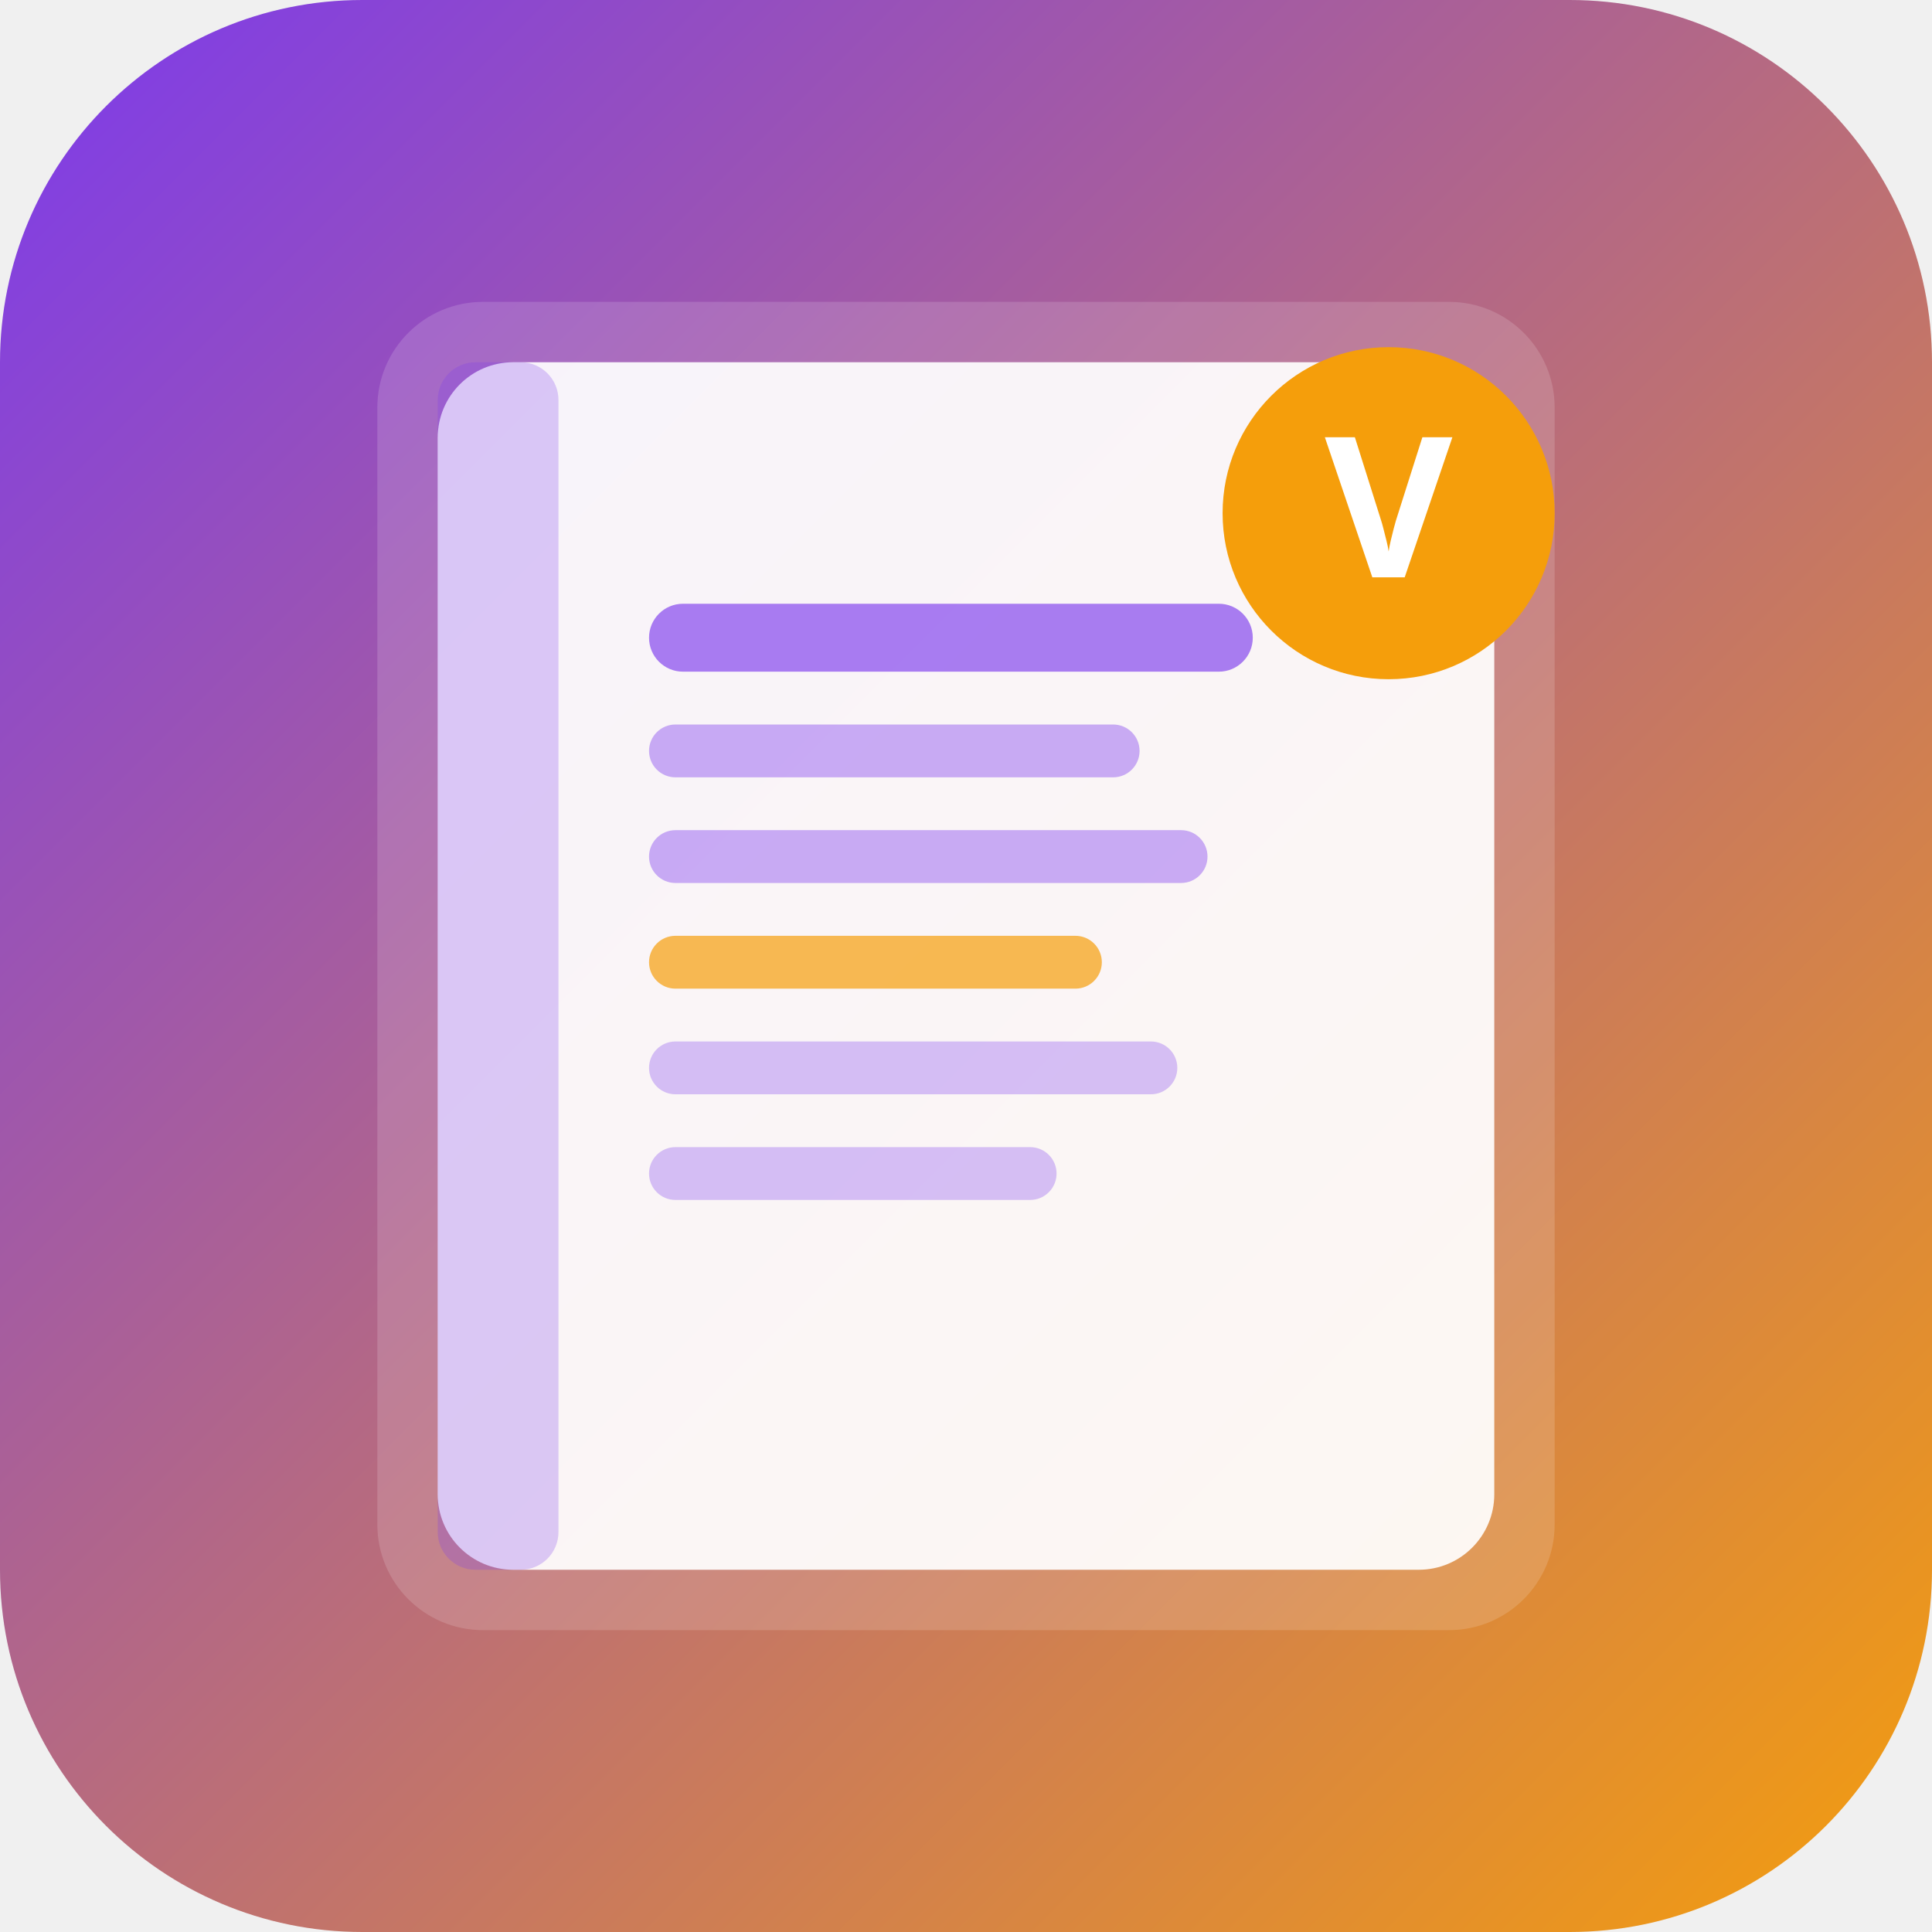
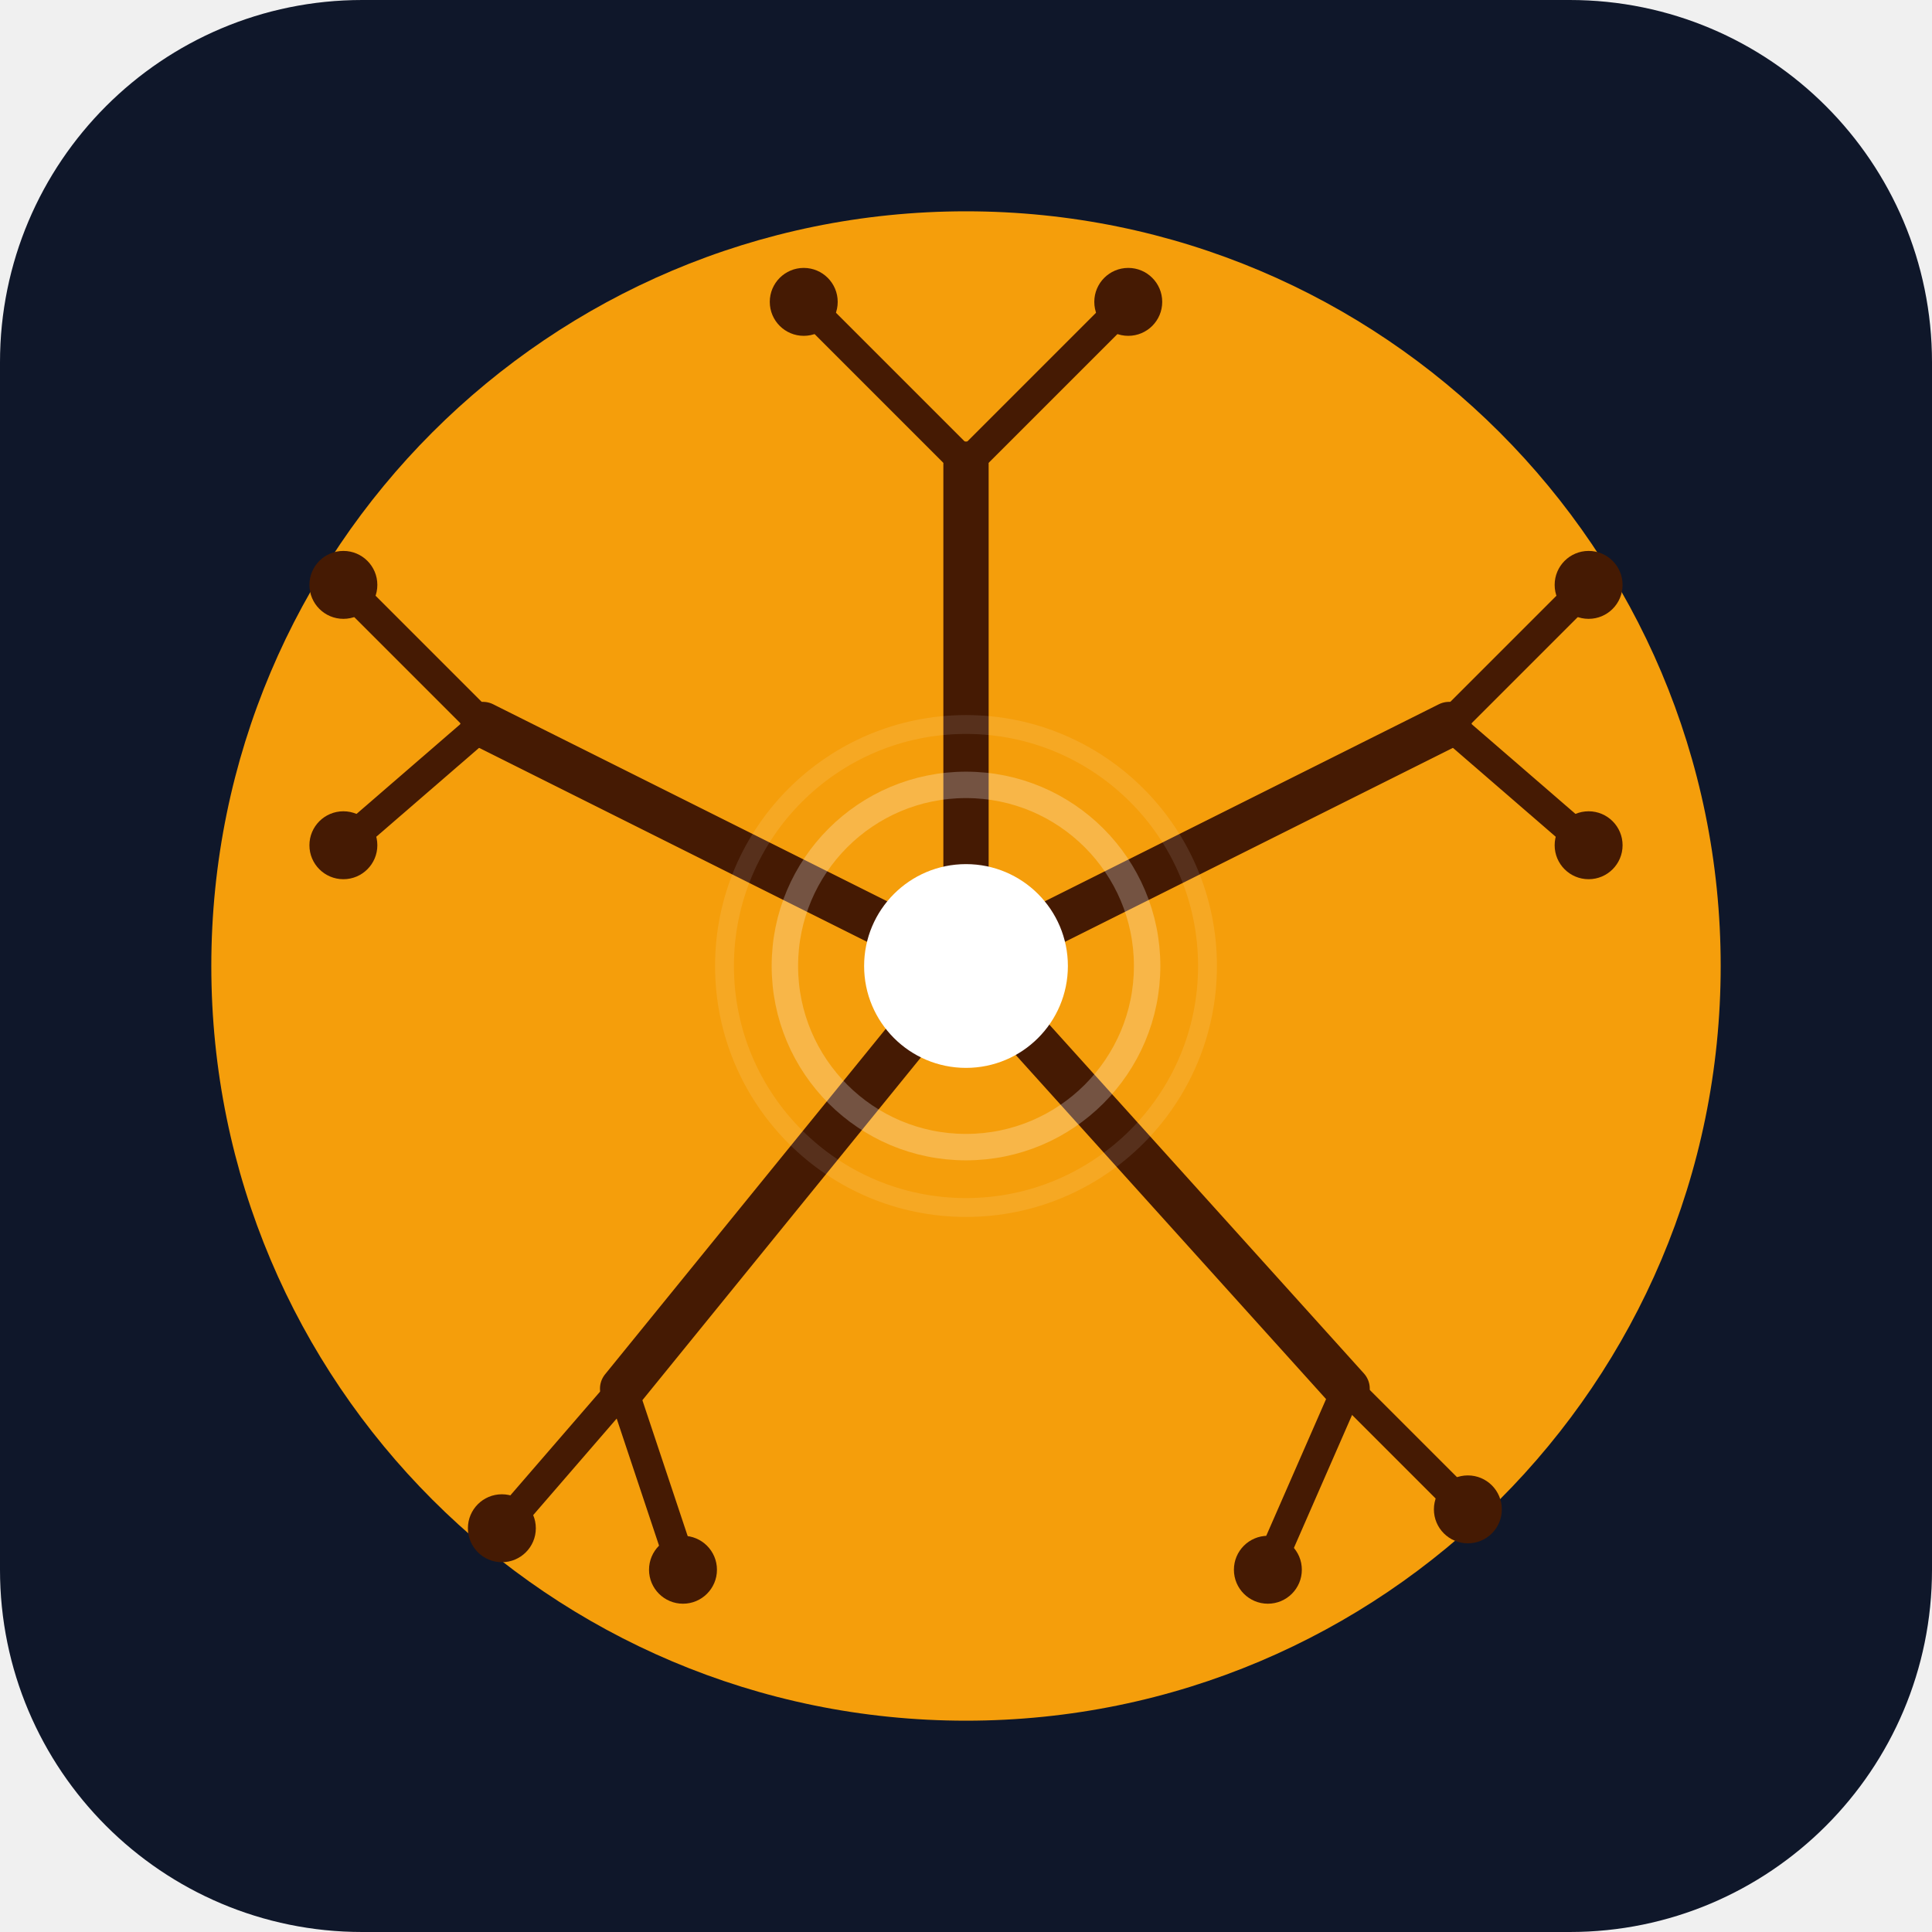
<svg xmlns="http://www.w3.org/2000/svg" viewBox="0 0 512 512" width="512" height="512">
-   <defs>
-     <linearGradient id="bg" x1="0" y1="0" x2="1" y2="1">
-       <stop offset="0%" stop-color="#7c3aed" />
-       <stop offset="100%" stop-color="#f59e0b" />
-     </linearGradient>
-   </defs>
-   <rect width="512" height="512" rx="96" fill="url(#bg)" />
-   <rect x="100" y="80" width="312" height="352" rx="28" fill="white" opacity="0.15" />
-   <rect x="116" y="96" width="280" height="320" rx="20" fill="white" opacity="0.92" />
-   <rect x="116" y="96" width="32" height="320" rx="10" fill="#7c3aed" opacity="0.25" />
-   <rect x="172" y="160" width="160" height="18" rx="9" fill="#7c3aed" opacity="0.65" />
-   <rect x="172" y="192" width="130" height="14" rx="7" fill="#7c3aed" opacity="0.4" />
-   <rect x="172" y="220" width="148" height="14" rx="7" fill="#7c3aed" opacity="0.4" />
-   <rect x="172" y="248" width="120" height="14" rx="7" fill="#f59e0b" opacity="0.7" />
-   <rect x="172" y="276" width="140" height="14" rx="7" fill="#7c3aed" opacity="0.3" />
-   <rect x="172" y="304" width="108" height="14" rx="7" fill="#7c3aed" opacity="0.3" />
-   <circle cx="368" cy="136" r="44" fill="#f59e0b" />
-   <text x="368" y="153" text-anchor="middle" font-size="52" font-family="system-ui,sans-serif" font-weight="bold" fill="white">V</text>
+   <rect width="512" height="512" rx="96" fill="#0f172a" />
+   <circle cx="256" cy="256" r="200" fill="#f59e0b" />
+   <line x1="256" y1="256" x2="256" y2="123" stroke="#451a03" stroke-width="12" stroke-linecap="round" />
+   <line x1="256" y1="256" x2="384" y2="192" stroke="#451a03" stroke-width="12" stroke-linecap="round" />
+   <line x1="256" y1="256" x2="357" y2="368" stroke="#451a03" stroke-width="12" stroke-linecap="round" />
+   <line x1="256" y1="256" x2="165" y2="368" stroke="#451a03" stroke-width="12" stroke-linecap="round" />
+   <line x1="256" y1="256" x2="128" y2="192" stroke="#451a03" stroke-width="12" stroke-linecap="round" />
+   <line x1="256" y1="123" x2="213" y2="80" stroke="#451a03" stroke-width="8" stroke-linecap="round" />
+   <line x1="256" y1="123" x2="299" y2="80" stroke="#451a03" stroke-width="8" stroke-linecap="round" />
+   <line x1="384" y1="192" x2="421" y2="155" stroke="#451a03" stroke-width="8" stroke-linecap="round" />
+   <line x1="384" y1="192" x2="421" y2="224" stroke="#451a03" stroke-width="8" stroke-linecap="round" />
+   <line x1="357" y1="368" x2="389" y2="400" stroke="#451a03" stroke-width="8" stroke-linecap="round" />
+   <line x1="357" y1="368" x2="336" y2="416" stroke="#451a03" stroke-width="8" stroke-linecap="round" />
+   <line x1="165" y1="368" x2="133" y2="405" stroke="#451a03" stroke-width="8" stroke-linecap="round" />
+   <line x1="165" y1="368" x2="181" y2="416" stroke="#451a03" stroke-width="8" stroke-linecap="round" />
+   <line x1="128" y1="192" x2="91" y2="155" stroke="#451a03" stroke-width="8" stroke-linecap="round" />
+   <line x1="128" y1="192" x2="91" y2="224" stroke="#451a03" stroke-width="8" stroke-linecap="round" />
+   <circle cx="213" cy="80" r="9" fill="#451a03" />
+   <circle cx="299" cy="80" r="9" fill="#451a03" />
+   <circle cx="421" cy="155" r="9" fill="#451a03" />
+   <circle cx="421" cy="224" r="9" fill="#451a03" />
+   <circle cx="389" cy="400" r="9" fill="#451a03" />
+   <circle cx="336" cy="416" r="9" fill="#451a03" />
+   <circle cx="133" cy="405" r="9" fill="#451a03" />
+   <circle cx="181" cy="416" r="9" fill="#451a03" />
+   <circle cx="91" cy="155" r="9" fill="#451a03" />
+   <circle cx="91" cy="224" r="9" fill="#451a03" />
+   <circle cx="256" cy="256" r="64" fill="none" stroke="white" stroke-width="5" opacity="0.10" />
+   <circle cx="256" cy="256" r="48" fill="none" stroke="white" stroke-width="7" opacity="0.25" />
+   <circle cx="256" cy="256" r="27" fill="white" />
+   <circle cx="248" cy="248" r="9" fill="white" opacity="0.55" />
</svg>
